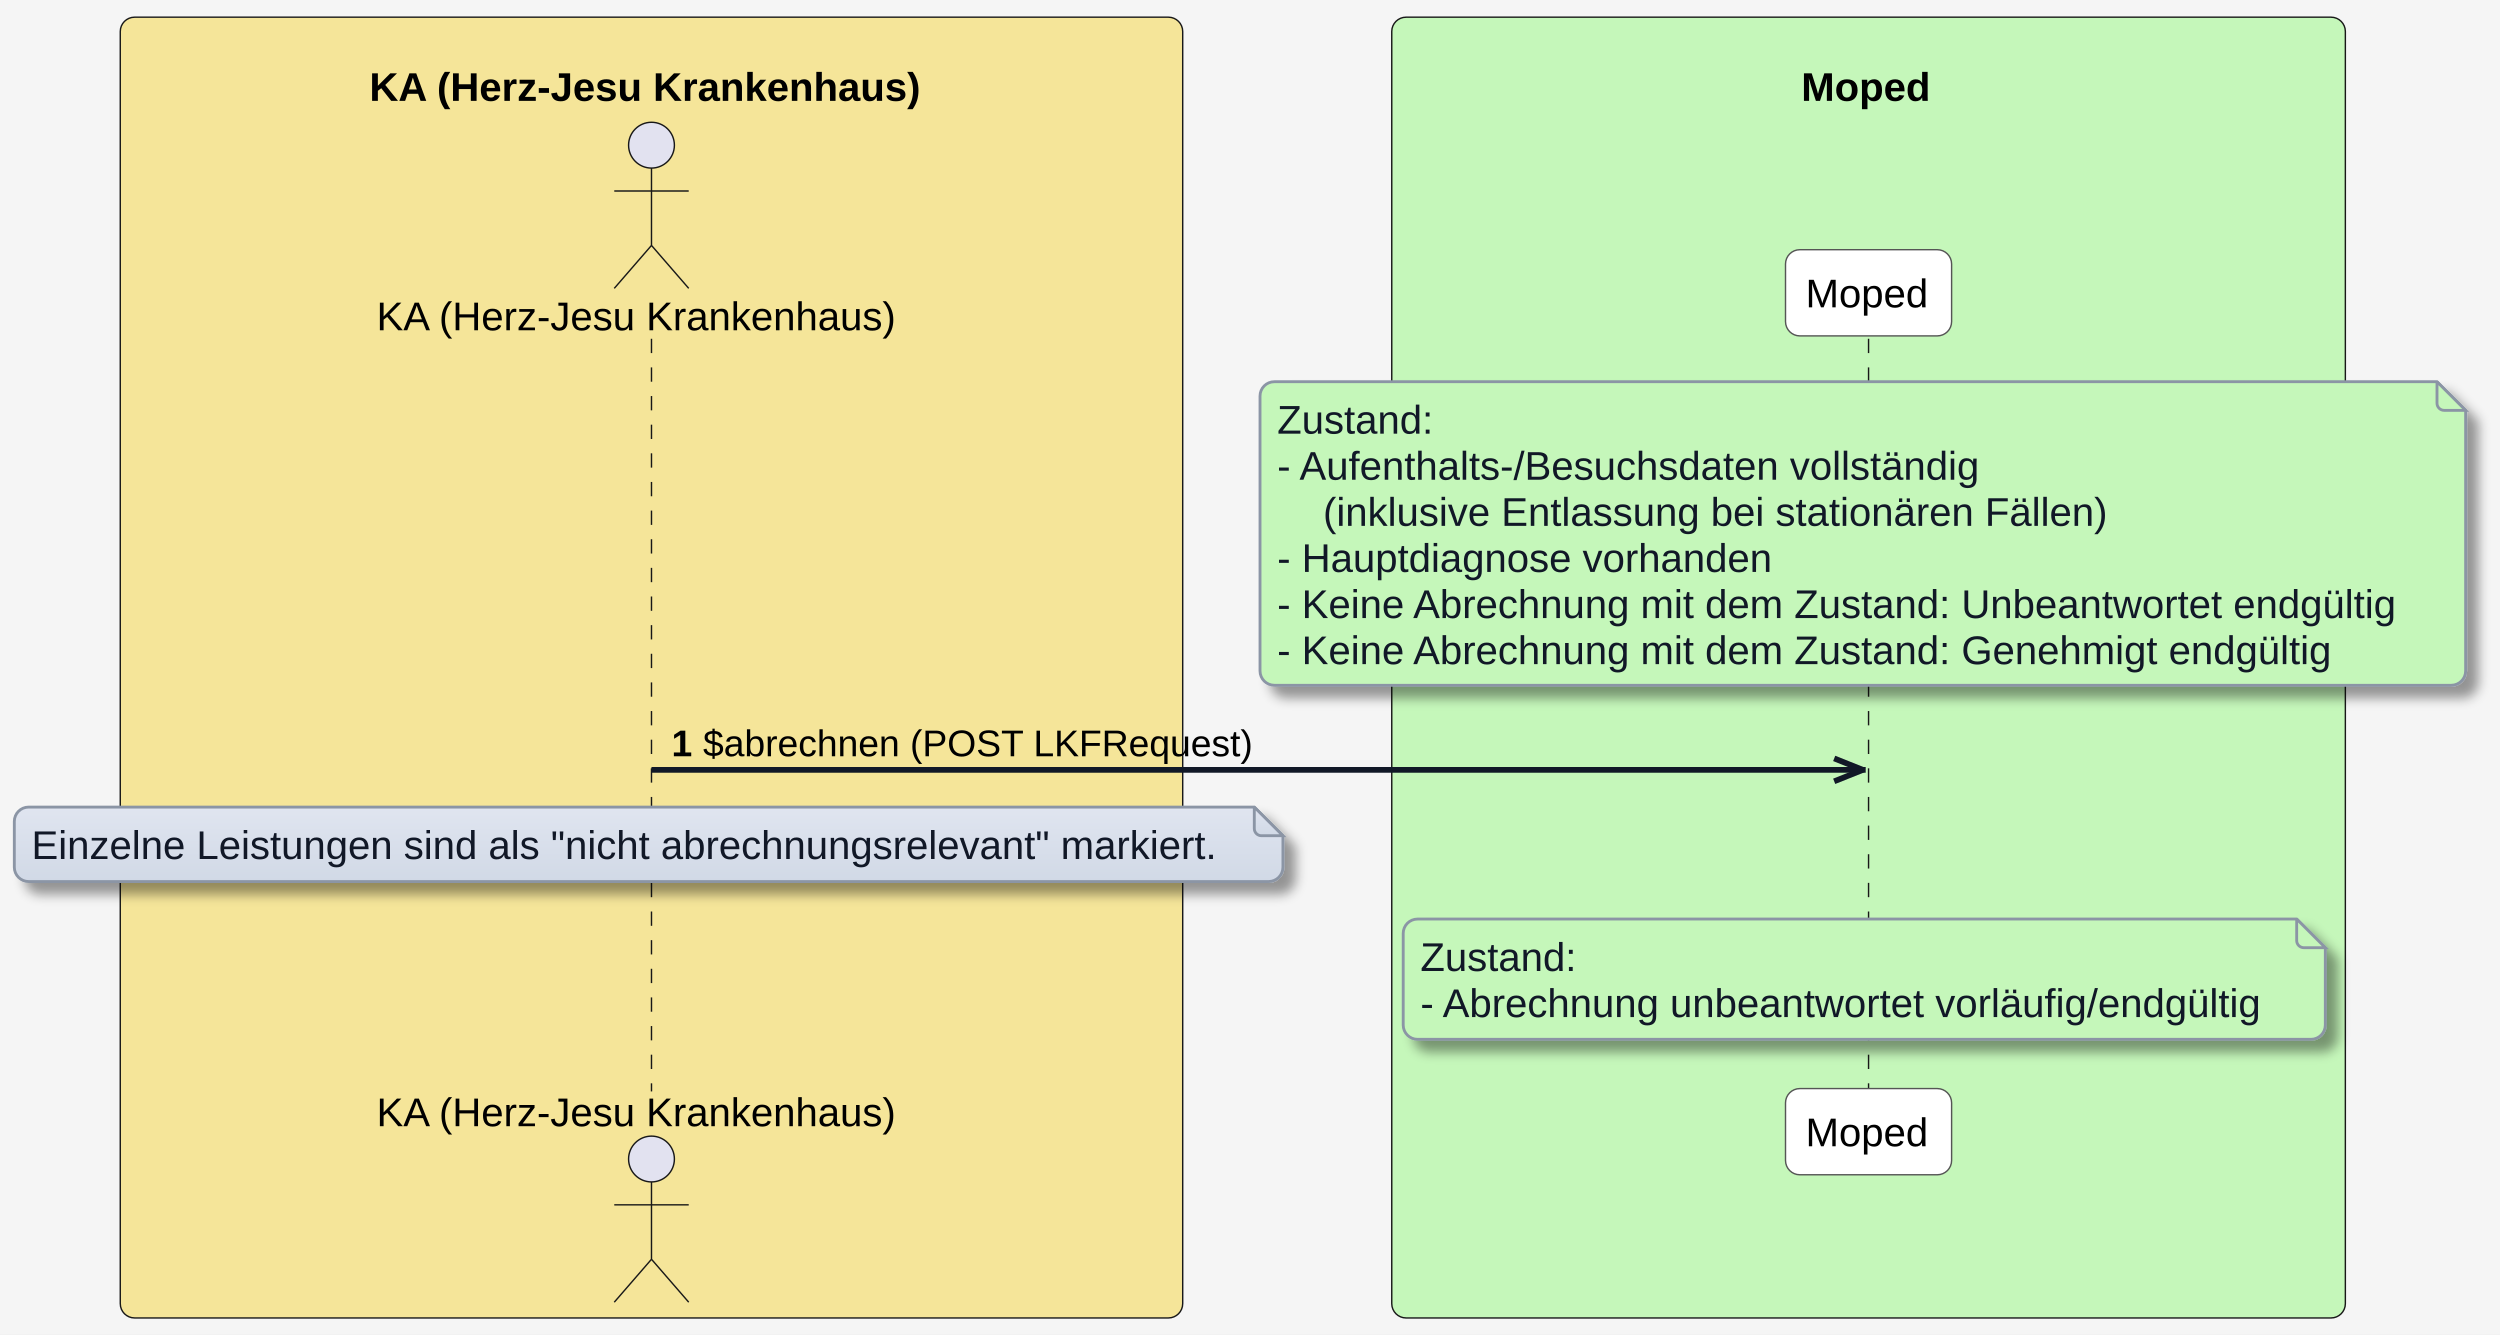
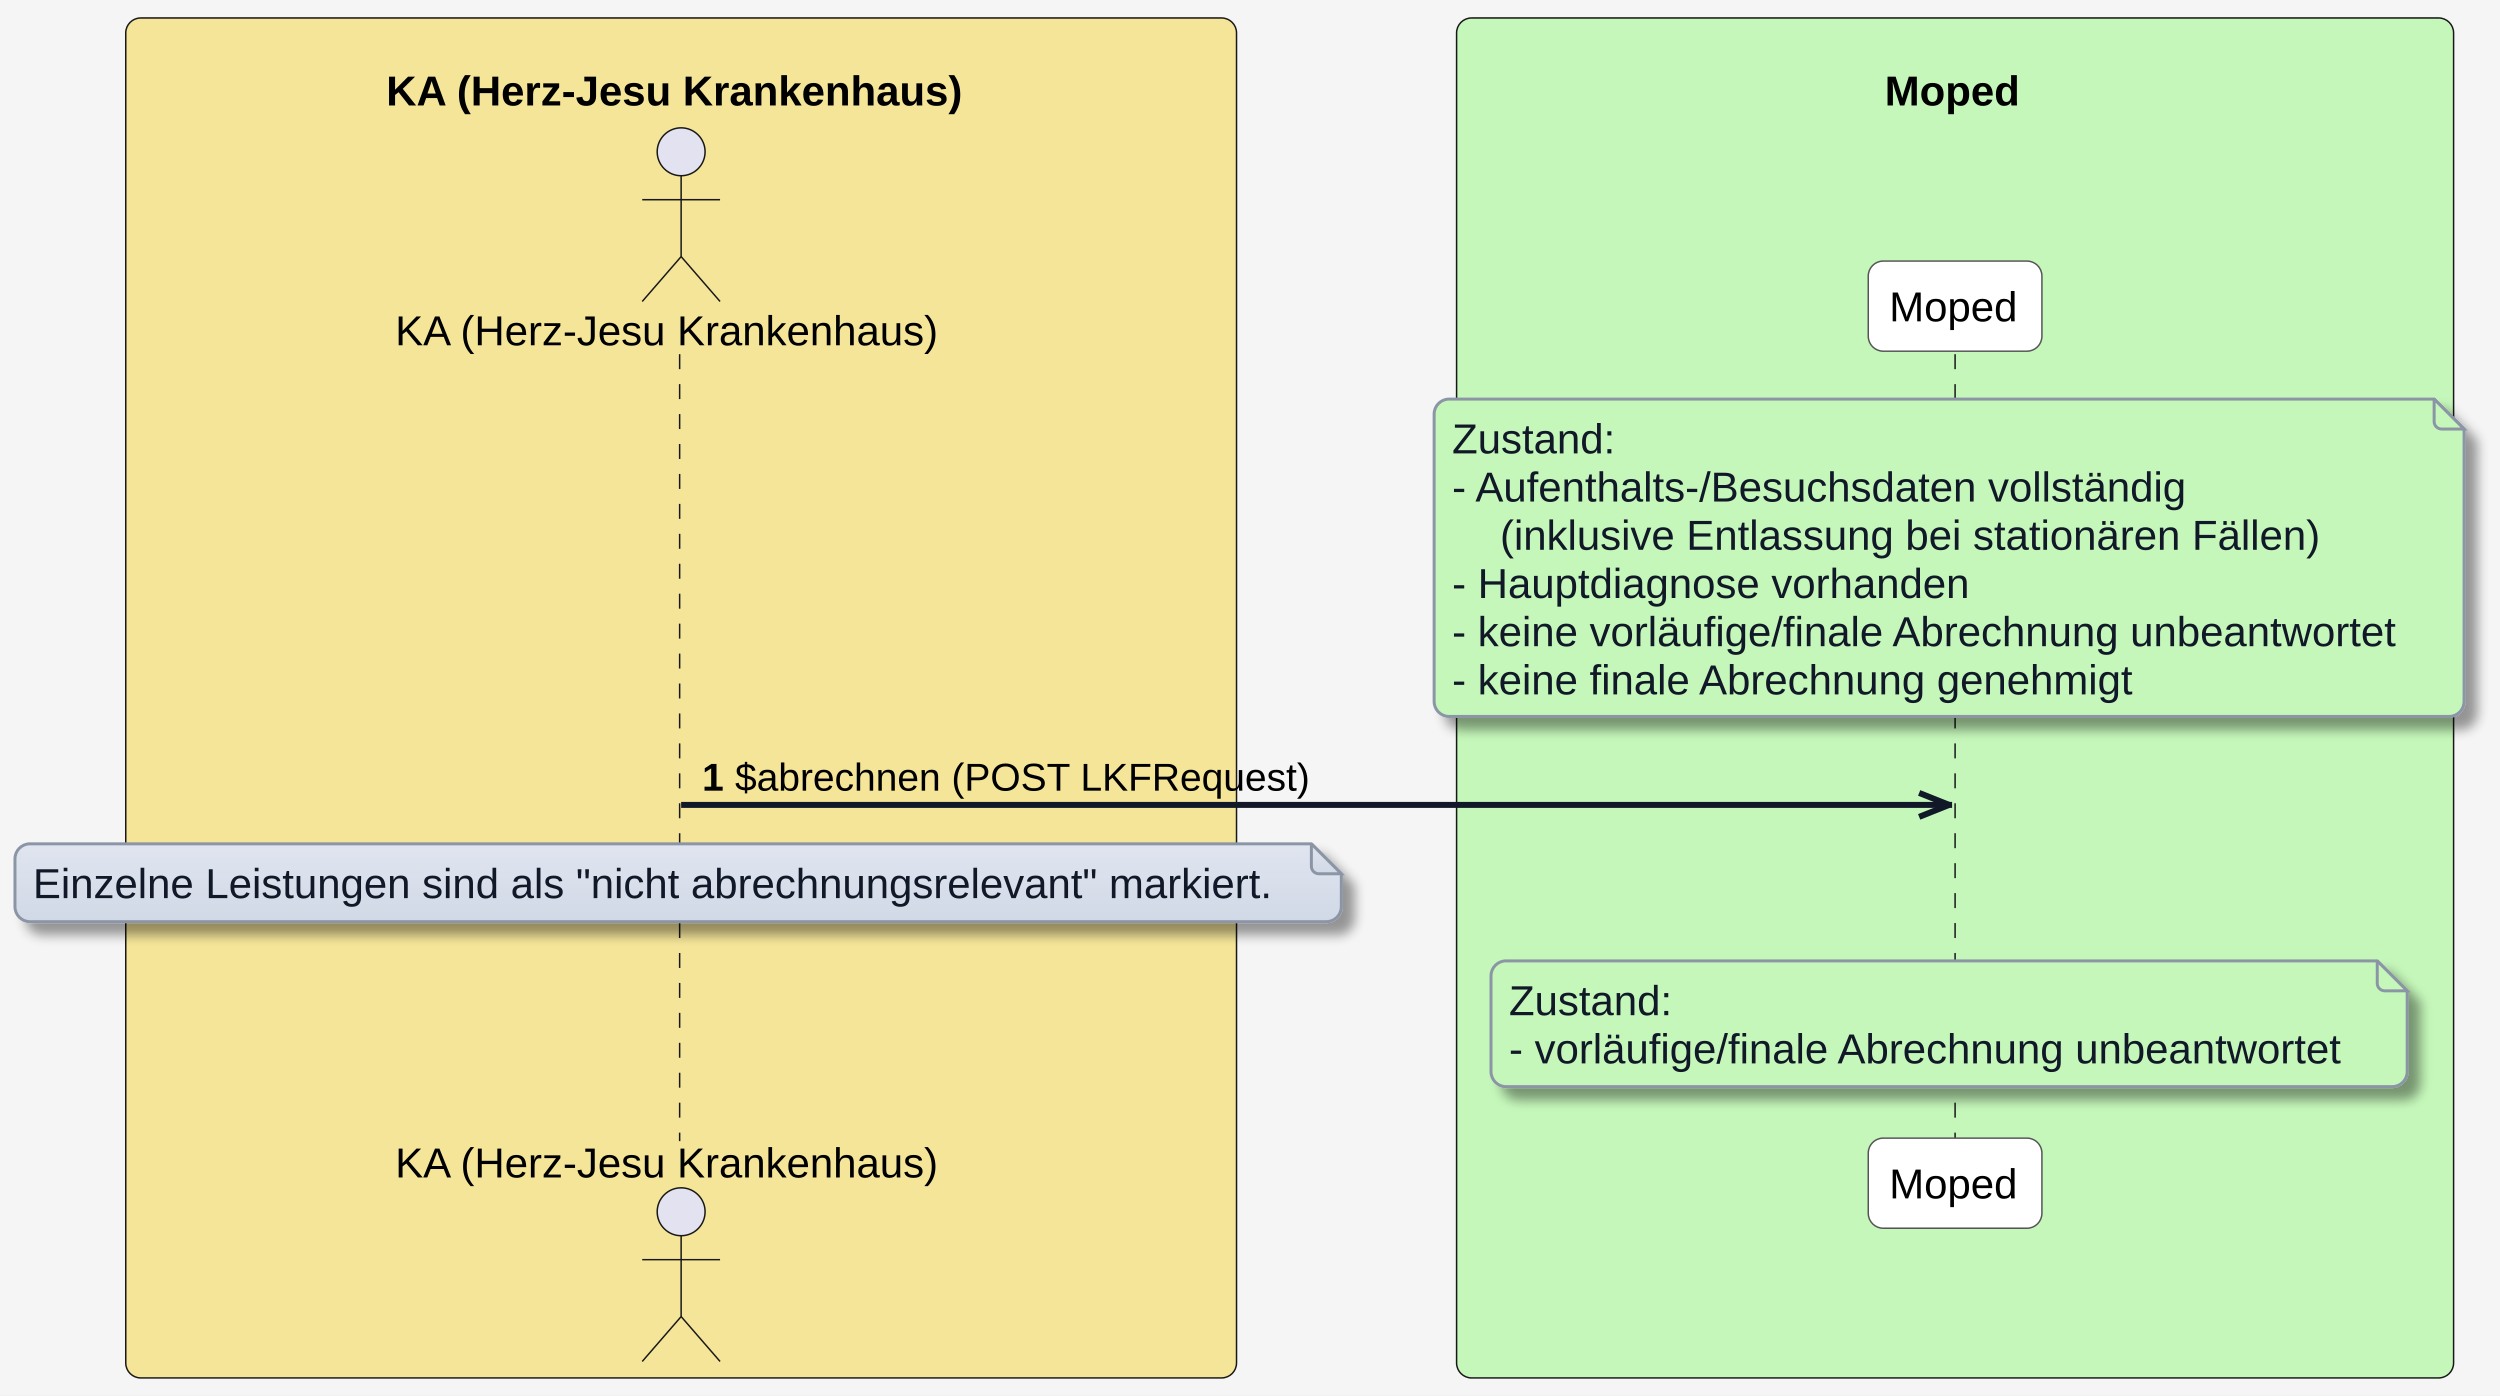
- <svg xmlns="http://www.w3.org/2000/svg" contentStyleType="text/css" height="466px" preserveAspectRatio="none" style="width:873px;height:466px;background:#F5F5F5;" version="1.1" viewBox="0 0 873 466" width="873px" zoomAndPan="magnify">
+ <svg xmlns="http://www.w3.org/2000/svg" contentStyleType="text/css" height="466px" preserveAspectRatio="none" style="width:835px;height:466px;background:#F5F5F5;" version="1.1" viewBox="0 0 835 466" width="835px" zoomAndPan="magnify">
  <defs>
-     <filter height="300%" id="fa0dy8p0okh5l" width="300%" x="-1" y="-1">
+     <filter height="300%" id="fbzle98lkzu20" width="300%" x="-1" y="-1">
      <feGaussianBlur result="blurOut" stdDeviation="2.0" />
      <feColorMatrix in="blurOut" result="blurOut2" type="matrix" values="0 0 0 0 0 0 0 0 0 0 0 0 0 0 0 0 0 0 .4 0" />
      <feOffset dx="4.0" dy="4.0" in="blurOut2" result="blurOut3" />
      <feBlend in="SourceGraphic" in2="blurOut3" mode="normal" />
    </filter>
-     <linearGradient id="ga0dy8p0okh5l0" x1="50%" x2="50%" y1="0%" y2="100%">
+     <linearGradient id="gbzle98lkzu200" x1="50%" x2="50%" y1="0%" y2="100%">
      <stop offset="0%" stop-color="#E0E5F0" />
      <stop offset="100%" stop-color="#D1D9E6" />
    </linearGradient>
  </defs>
  <g>
-     <rect fill="#F5F5F5" height="466" style="stroke:none;stroke-width:1.0;" width="873" x="0" y="0" />
+     <rect fill="#F5F5F5" height="466" style="stroke:none;stroke-width:1.0;" width="835" x="0" y="0" />
    <rect fill="#F5E599" height="454.231" rx="5" ry="5" style="stroke:#181818;stroke-width:0.5;" width="371" x="42" y="6" />
    <text fill="#000000" font-family="Arial" font-size="14" font-weight="bold" lengthAdjust="spacing" textLength="4" x="45" y="19.132"> </text>
    <text fill="#000000" font-family="Arial" font-size="14" font-weight="bold" lengthAdjust="spacing" textLength="197" x="129" y="35.23">KA (Herz-Jesu Krankenhaus)</text>
-     <rect fill="#C5F7BA" height="454.231" rx="5" ry="5" style="stroke:#181818;stroke-width:0.5;" width="333" x="486" y="6" />
-     <text fill="#000000" font-family="Arial" font-size="14" font-weight="bold" lengthAdjust="spacing" textLength="4" x="489" y="19.132"> </text>
-     <text fill="#000000" font-family="Arial" font-size="14" font-weight="bold" lengthAdjust="spacing" textLength="47" x="629" y="35.23">Moped</text>
-     <line style="stroke:#181818;stroke-width:0.5;stroke-dasharray:5.0,5.0;" x1="227.5" x2="227.5" y1="118.296" y2="381.132" />
-     <line style="stroke:#181818;stroke-width:0.5;stroke-dasharray:5.0,5.0;" x1="652.5" x2="652.5" y1="118.296" y2="381.132" />
-     <text fill="#000000" font-family="Arial" font-size="14" lengthAdjust="spacing" textLength="186" x="131.5" y="115.329">KA (Herz-Jesu Krankenhaus)</text>
+     <rect fill="#C5F7BA" height="454.231" rx="5" ry="5" style="stroke:#181818;stroke-width:0.5;" width="333" x="486.5" y="6" />
+     <text fill="#000000" font-family="Arial" font-size="14" font-weight="bold" lengthAdjust="spacing" textLength="4" x="489.5" y="19.132"> </text>
+     <text fill="#000000" font-family="Arial" font-size="14" font-weight="bold" lengthAdjust="spacing" textLength="47" x="629.5" y="35.23">Moped</text>
+     <line style="stroke:#181818;stroke-width:0.5;stroke-dasharray:5.0,5.0;" x1="227" x2="227" y1="118.296" y2="381.132" />
+     <line style="stroke:#181818;stroke-width:0.5;stroke-dasharray:5.0,5.0;" x1="653" x2="653" y1="118.296" y2="381.132" />
+     <text fill="#000000" font-family="Arial" font-size="14" lengthAdjust="spacing" textLength="185" x="132" y="115.329">KA (Herz-Jesu Krankenhaus)</text>
    <ellipse cx="227.5" cy="50.697" fill="#E2E2F0" rx="8" ry="8" style="stroke:#181818;stroke-width:0.5;" />
    <path d="M227.5,58.697 L227.5,85.697 M214.5,66.697 L240.5,66.697 M227.5,85.697 L214.5,100.697 M227.5,85.697 L240.5,100.697 " fill="none" style="stroke:#181818;stroke-width:0.5;" />
-     <text fill="#000000" font-family="Arial" font-size="14" lengthAdjust="spacing" textLength="186" x="131.5" y="393.264">KA (Herz-Jesu Krankenhaus)</text>
+     <text fill="#000000" font-family="Arial" font-size="14" lengthAdjust="spacing" textLength="185" x="132" y="393.264">KA (Herz-Jesu Krankenhaus)</text>
    <ellipse cx="227.5" cy="404.731" fill="#E2E2F0" rx="8" ry="8" style="stroke:#181818;stroke-width:0.5;" />
    <path d="M227.5,412.731 L227.5,439.731 M214.5,420.731 L240.5,420.731 M227.5,439.731 L214.5,454.731 M227.5,439.731 L240.5,454.731 " fill="none" style="stroke:#181818;stroke-width:0.5;" />
-     <rect fill="#FFFFFF" height="30.099" rx="5" ry="5" style="stroke:#555555;stroke-width:0.5;" width="58" x="623.5" y="87.197" />
-     <text fill="#000000" font-family="Arial" font-size="14" lengthAdjust="spacing" textLength="44" x="630.5" y="107.329">Moped</text>
-     <rect fill="#FFFFFF" height="30.099" rx="5" ry="5" style="stroke:#555555;stroke-width:0.5;" width="58" x="623.5" y="380.132" />
-     <text fill="#000000" font-family="Arial" font-size="14" lengthAdjust="spacing" textLength="44" x="630.5" y="400.264">Moped</text>
-     <path d="M440,138.296 L440,234.296 A5,5 0 0 0 445,239.296 L856,239.296 A5,5 0 0 0 861,234.296 L861,143.296 L851,133.296 L445,133.296 A5,5 0 0 0 440,138.296 " fill="#C5F7BA" filter="url(#fa0dy8p0okh5l)" style="stroke:#8B95A5;stroke-width:1.0;" />
-     <path d="M851,133.296 L851,140.796 A2.5,2.5 0 0 0 853.5,143.296 L861,143.296 L851,133.296 " fill="#C5F7BA" style="stroke:#8B95A5;stroke-width:1.0;" />
-     <text fill="#111827" font-family="Arial" font-size="14" lengthAdjust="spacing" textLength="56" x="446" y="151.428">Zustand:</text>
-     <text fill="#111827" font-family="Arial" font-size="14" lengthAdjust="spacing" textLength="250" x="446" y="167.526">- Aufenthalts-/Besuchsdaten vollständig</text>
-     <text fill="#111827" font-family="Arial" font-size="14" lengthAdjust="spacing" textLength="279" x="462" y="183.625">(inklusive Entlassung bei stationären Fällen)</text>
-     <text fill="#111827" font-family="Arial" font-size="14" lengthAdjust="spacing" textLength="177" x="446" y="199.724">- Hauptdiagnose vorhanden</text>
-     <text fill="#111827" font-family="Arial" font-size="14" lengthAdjust="spacing" textLength="400" x="446" y="215.822">- Keine Abrechnung mit dem Zustand: Unbeantwortet endgültig</text>
-     <text fill="#111827" font-family="Arial" font-size="14" lengthAdjust="spacing" textLength="377" x="446" y="231.921">- Keine Abrechnung mit dem Zustand: Genehmigt endgültig</text>
-     <line style="stroke:#111827;stroke-width:2.0;" x1="650.5" x2="640.5" y1="268.836" y2="264.836" />
-     <line style="stroke:#111827;stroke-width:2.0;" x1="650.5" x2="640.5" y1="268.836" y2="272.836" />
-     <line style="stroke:#111827;stroke-width:2.0;" x1="227.5" x2="651.5" y1="268.836" y2="268.836" />
+     <rect fill="#FFFFFF" height="30.099" rx="5" ry="5" style="stroke:#555555;stroke-width:0.5;" width="58" x="624" y="87.197" />
+     <text fill="#000000" font-family="Arial" font-size="14" lengthAdjust="spacing" textLength="44" x="631" y="107.329">Moped</text>
+     <rect fill="#FFFFFF" height="30.099" rx="5" ry="5" style="stroke:#555555;stroke-width:0.5;" width="58" x="624" y="380.132" />
+     <text fill="#000000" font-family="Arial" font-size="14" lengthAdjust="spacing" textLength="44" x="631" y="400.264">Moped</text>
+     <path d="M479,138.296 L479,234.296 A5,5 0 0 0 484,239.296 L818,239.296 A5,5 0 0 0 823,234.296 L823,143.296 L813,133.296 L484,133.296 A5,5 0 0 0 479,138.296 " fill="#C5F7BA" filter="url(#fbzle98lkzu20)" style="stroke:#8B95A5;stroke-width:1.0;" />
+     <path d="M813,133.296 L813,140.796 A2.5,2.5 0 0 0 815.5,143.296 L823,143.296 L813,133.296 " fill="#C5F7BA" style="stroke:#8B95A5;stroke-width:1.0;" />
+     <text fill="#111827" font-family="Arial" font-size="14" lengthAdjust="spacing" textLength="56" x="485" y="151.428">Zustand:</text>
+     <text fill="#111827" font-family="Arial" font-size="14" lengthAdjust="spacing" textLength="250" x="485" y="167.526">- Aufenthalts-/Besuchsdaten vollständig</text>
+     <text fill="#111827" font-family="Arial" font-size="14" lengthAdjust="spacing" textLength="279" x="501" y="183.625">(inklusive Entlassung bei stationären Fällen)</text>
+     <text fill="#111827" font-family="Arial" font-size="14" lengthAdjust="spacing" textLength="177" x="485" y="199.724">- Hauptdiagnose vorhanden</text>
+     <text fill="#111827" font-family="Arial" font-size="14" lengthAdjust="spacing" textLength="323" x="485" y="215.822">- keine vorläufige/finale Abrechnung unbeantwortet</text>
+     <text fill="#111827" font-family="Arial" font-size="14" lengthAdjust="spacing" textLength="233" x="485" y="231.921">- keine finale Abrechnung genehmigt</text>
+     <line style="stroke:#111827;stroke-width:2.0;" x1="651" x2="641" y1="268.836" y2="264.836" />
+     <line style="stroke:#111827;stroke-width:2.0;" x1="651" x2="641" y1="268.836" y2="272.836" />
+     <line style="stroke:#111827;stroke-width:2.0;" x1="227.5" x2="652" y1="268.836" y2="268.836" />
    <text fill="#000000" font-family="Arial" font-size="13" font-weight="bold" lengthAdjust="spacing" textLength="7" x="234.5" y="264.082">1</text>
    <text fill="#000000" font-family="Arial" font-size="13" lengthAdjust="spacing" textLength="191" x="245.5" y="264.082">$abrechnen (POST LKFRequest)</text>
-     <path d="M5,286.836 L5,302.836 A5,5 0 0 0 10,307.836 L443,307.836 A5,5 0 0 0 448,302.836 L448,291.836 L438,281.836 L10,281.836 A5,5 0 0 0 5,286.836 " fill="url(#ga0dy8p0okh5l0)" filter="url(#fa0dy8p0okh5l)" style="stroke:#8B95A5;stroke-width:1.0;" />
-     <path d="M438,281.836 L438,289.336 A2.5,2.5 0 0 0 440.5,291.836 L448,291.836 L438,281.836 " fill="url(#ga0dy8p0okh5l0)" style="stroke:#8B95A5;stroke-width:1.0;" />
+     <path d="M5,286.836 L5,302.836 A5,5 0 0 0 10,307.836 L443,307.836 A5,5 0 0 0 448,302.836 L448,291.836 L438,281.836 L10,281.836 A5,5 0 0 0 5,286.836 " fill="url(#gbzle98lkzu200)" filter="url(#fbzle98lkzu20)" style="stroke:#8B95A5;stroke-width:1.0;" />
+     <path d="M438,281.836 L438,289.336 A2.5,2.5 0 0 0 440.5,291.836 L448,291.836 L438,281.836 " fill="url(#gbzle98lkzu200)" style="stroke:#8B95A5;stroke-width:1.0;" />
    <text fill="#111827" font-family="Arial" font-size="14" lengthAdjust="spacing" textLength="422" x="11" y="299.968">Einzelne Leistungen sind als "nicht abrechnungsrelevant" markiert.</text>
-     <path d="M490,325.935 L490,357.935 A5,5 0 0 0 495,362.935 L807,362.935 A5,5 0 0 0 812,357.935 L812,330.935 L802,320.935 L495,320.935 A5,5 0 0 0 490,325.935 " fill="#C5F7BA" filter="url(#fa0dy8p0okh5l)" style="stroke:#8B95A5;stroke-width:1.0;" />
-     <path d="M802,320.935 L802,328.435 A2.5,2.5 0 0 0 804.5,330.935 L812,330.935 L802,320.935 " fill="#C5F7BA" style="stroke:#8B95A5;stroke-width:1.0;" />
-     <text fill="#111827" font-family="Arial" font-size="14" lengthAdjust="spacing" textLength="56" x="496" y="339.067">Zustand:</text>
-     <text fill="#111827" font-family="Arial" font-size="14" lengthAdjust="spacing" textLength="301" x="496" y="355.166">- Abrechnung unbeantwortet vorläufig/endgültig</text>
+     <path d="M498,325.935 L498,357.935 A5,5 0 0 0 503,362.935 L799,362.935 A5,5 0 0 0 804,357.935 L804,330.935 L794,320.935 L503,320.935 A5,5 0 0 0 498,325.935 " fill="#C5F7BA" filter="url(#fbzle98lkzu20)" style="stroke:#8B95A5;stroke-width:1.0;" />
+     <path d="M794,320.935 L794,328.435 A2.5,2.5 0 0 0 796.5,330.935 L804,330.935 L794,320.935 " fill="#C5F7BA" style="stroke:#8B95A5;stroke-width:1.0;" />
+     <text fill="#111827" font-family="Arial" font-size="14" lengthAdjust="spacing" textLength="56" x="504" y="339.067">Zustand:</text>
+     <text fill="#111827" font-family="Arial" font-size="14" lengthAdjust="spacing" textLength="285" x="504" y="355.166">- vorläufige/finale Abrechnung unbeantwortet</text>
  </g>
</svg>
